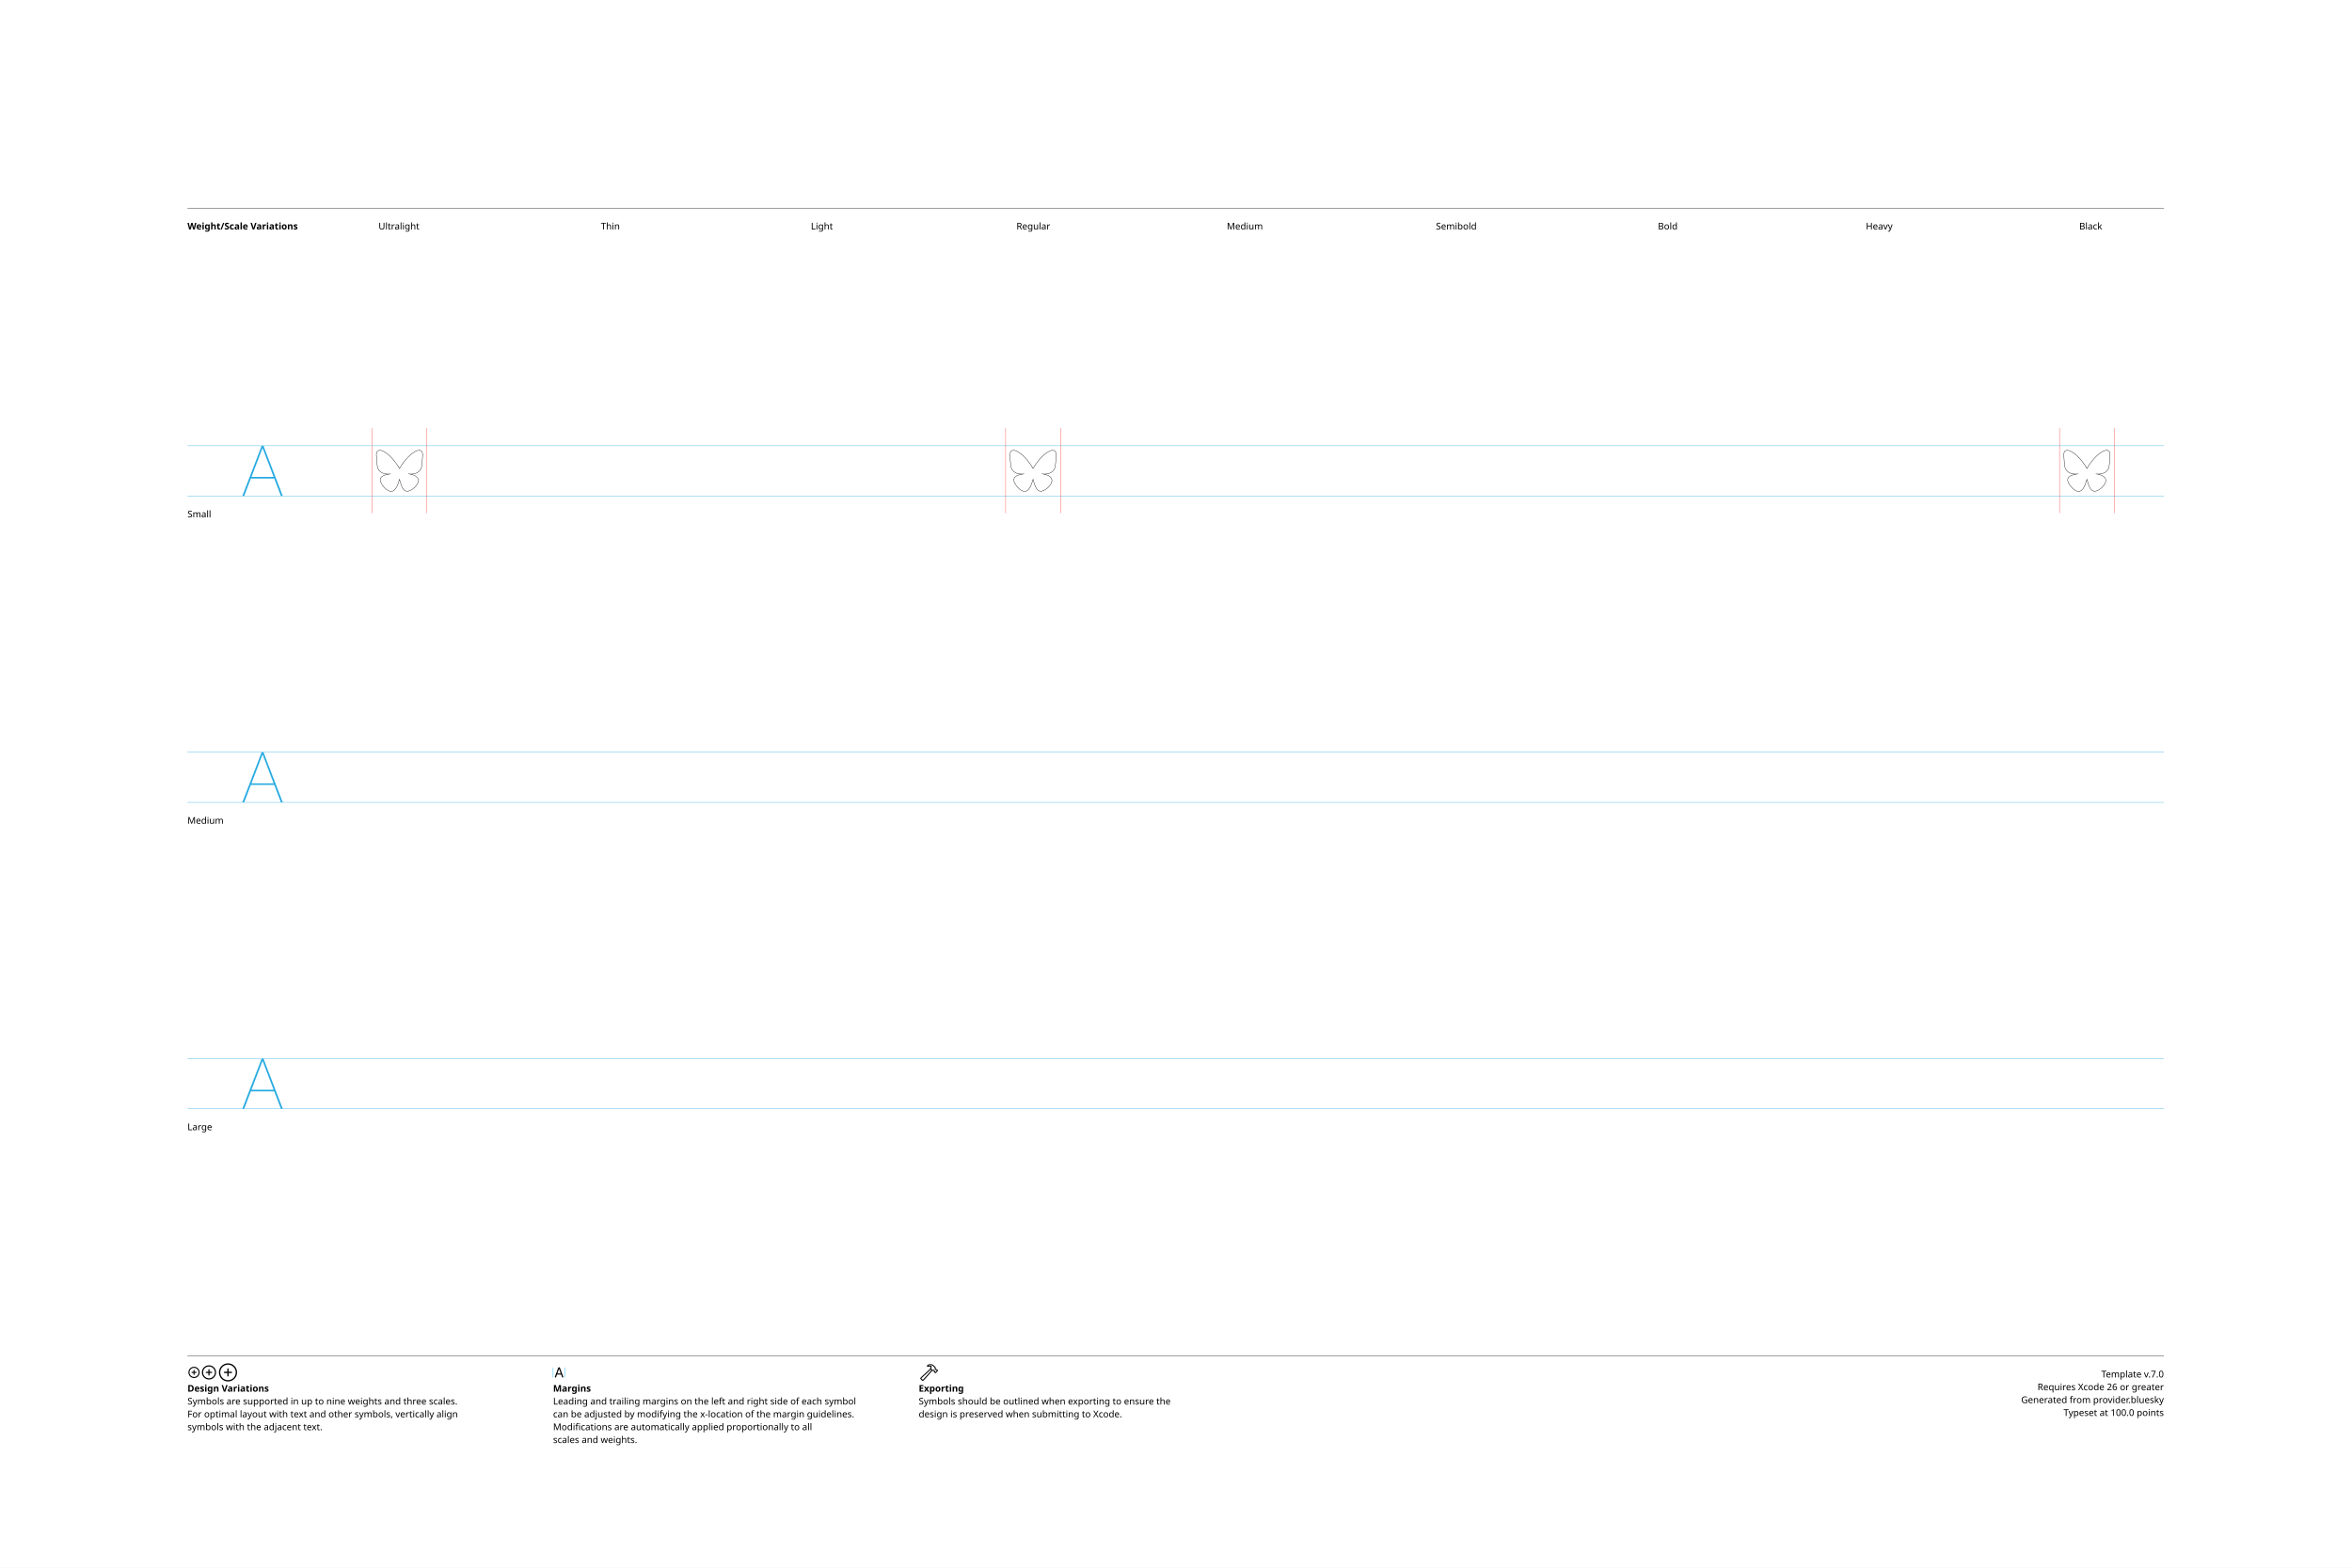
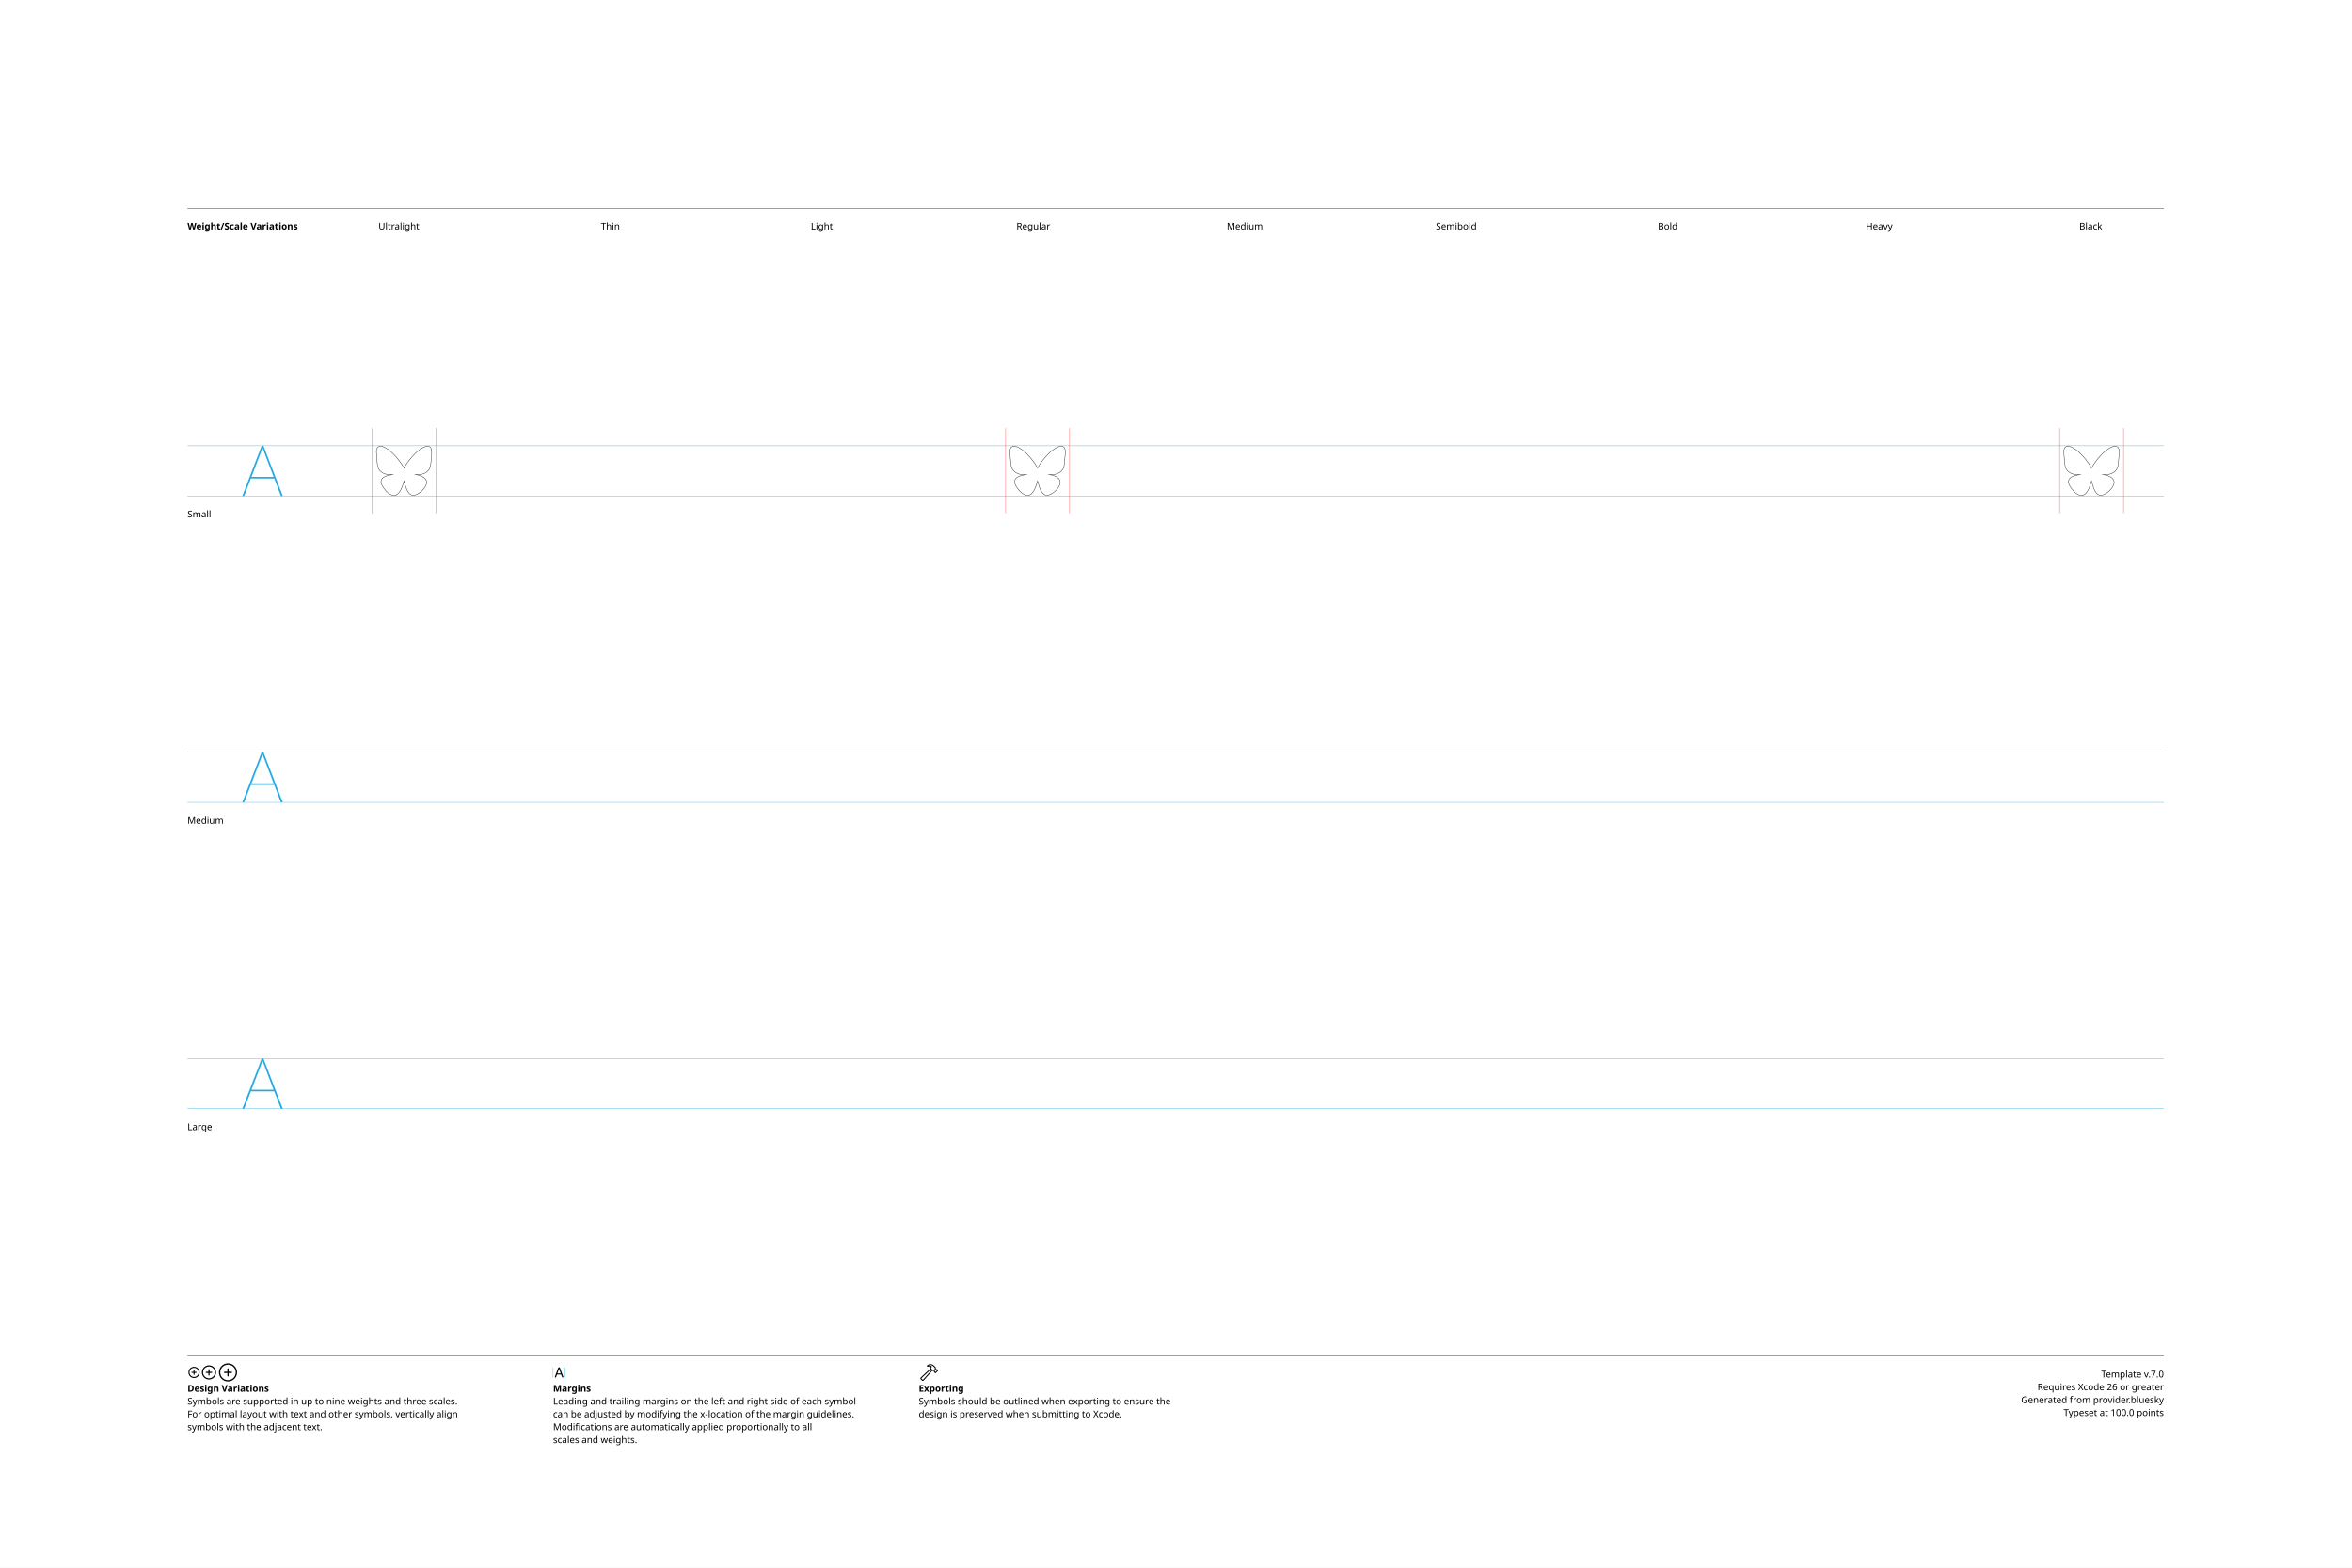
<svg xmlns="http://www.w3.org/2000/svg" version="1.1" viewBox="0 0 3300 2200">
  <style>.defaults {-sfsymbols-variable-value-mode:color;-sfsymbols-draw-reverses-motion-groups:false}

.monochrome-0 {-sfsymbols-motion-group:0}

.multicolor-0:tintColor {-sfsymbols-motion-group:0}

.hierarchical-0:primary {-sfsymbols-motion-group:0}

.SFSymbolsPreviewWireframe {fill:none;opacity:1.0;stroke:black;stroke-width:0.5}
</style>
  <g id="Notes">
    <rect height="2200" id="artboard" style="fill:white;opacity:1" width="3300" x="0" y="0" />
    <line style="fill:none;stroke:black;opacity:1;stroke-width:0.5;" x1="263" x2="3036" y1="292" y2="292" />
    <text style="stroke:none;fill:black;font-family:sans-serif;font-size:13;font-weight:bold;" transform="matrix(1 0 0 1 263 322)">Weight/Scale Variations</text>
    <text style="stroke:none;fill:black;font-family:sans-serif;font-size:13;text-anchor:middle;" transform="matrix(1 0 0 1 559.711 322)">Ultralight</text>
    <text style="stroke:none;fill:black;font-family:sans-serif;font-size:13;text-anchor:middle;" transform="matrix(1 0 0 1 856.422 322)">Thin</text>
    <text style="stroke:none;fill:black;font-family:sans-serif;font-size:13;text-anchor:middle;" transform="matrix(1 0 0 1 1153.13 322)">Light</text>
    <text style="stroke:none;fill:black;font-family:sans-serif;font-size:13;text-anchor:middle;" transform="matrix(1 0 0 1 1449.84 322)">Regular</text>
    <text style="stroke:none;fill:black;font-family:sans-serif;font-size:13;text-anchor:middle;" transform="matrix(1 0 0 1 1746.56 322)">Medium</text>
    <text style="stroke:none;fill:black;font-family:sans-serif;font-size:13;text-anchor:middle;" transform="matrix(1 0 0 1 2043.27 322)">Semibold</text>
    <text style="stroke:none;fill:black;font-family:sans-serif;font-size:13;text-anchor:middle;" transform="matrix(1 0 0 1 2339.98 322)">Bold</text>
    <text style="stroke:none;fill:black;font-family:sans-serif;font-size:13;text-anchor:middle;" transform="matrix(1 0 0 1 2636.69 322)">Heavy</text>
    <text style="stroke:none;fill:black;font-family:sans-serif;font-size:13;text-anchor:middle;" transform="matrix(1 0 0 1 2933.4 322)">Black</text>
    <line style="fill:none;stroke:black;opacity:1;stroke-width:0.5;" x1="263" x2="3036" y1="1903" y2="1903" />
    <g transform="matrix(0.2 0 0 0.2 263 1933)">
      <path d="m46.24 4.15c21.777 0 39.453-17.627 39.453-39.404s-17.676-39.404-39.453-39.404c-21.729 0-39.404 17.627-39.404 39.404s17.676 39.404 39.404 39.404Zm0-7.422c-17.676 0-31.934-14.307-31.934-31.982s14.258-31.982 31.934-31.982 31.982 14.307 31.982 31.982-14.307 31.982-31.982 31.982Zm3.613-17.773v-28.467c0-2.246-1.465-3.76-3.711-3.76-2.148 0-3.613 1.514-3.613 3.76v28.467c0 2.197 1.465 3.711 3.613 3.711 2.246 0 3.711-1.514 3.711-3.711Zm-17.822-10.596h28.418c2.197 0 3.711-1.465 3.711-3.613 0-2.197-1.514-3.711-3.711-3.711h-28.418c-2.246 0-3.76 1.514-3.76 3.711 0 2.148 1.514 3.613 3.76 3.613Z" />
    </g>
    <g transform="matrix(0.2 0 0 0.2 281.506 1933)">
      <path d="m58.545 14.551c27.49 0 49.805-22.314 49.805-49.805s-22.314-49.805-49.805-49.805-49.805 22.314-49.805 49.805 22.314 49.805 49.805 49.805Zm0-8.301c-22.949 0-41.504-18.555-41.504-41.504s18.555-41.504 41.504-41.504 41.504 18.555 41.504 41.504-18.555 41.504-41.504 41.504Zm4.053-23.096v-36.914c0-2.49-1.709-4.199-4.15-4.199-2.393 0-4.053 1.709-4.053 4.199v36.914c0 2.441 1.66 4.15 4.053 4.15 2.441 0 4.15-1.66 4.15-4.15Zm-22.559-14.404h36.963c2.441 0 4.15-1.611 4.15-4.004 0-2.441-1.709-4.15-4.15-4.15h-36.963c-2.49 0-4.15 1.709-4.15 4.15 0 2.393 1.66 4.004 4.15 4.004Z" />
    </g>
    <g transform="matrix(0.2 0 0 0.2 304.924 1933)">
      <path d="m74.853 28.32c35.107 0 63.623-28.467 63.623-63.574s-28.516-63.623-63.623-63.623-63.574 28.516-63.574 63.623 28.467 63.574 63.574 63.574Zm0-9.082c-30.127 0-54.492-24.365-54.492-54.492s24.365-54.492 54.492-54.492 54.492 24.365 54.492 54.492-24.365 54.492-54.492 54.492Zm4.443-30.322v-48.486c0-2.734-1.855-4.639-4.541-4.639-2.588 0-4.443 1.904-4.443 4.639v48.486c0 2.686 1.855 4.59 4.443 4.59 2.686 0 4.541-1.855 4.541-4.59Zm-28.711-19.775h48.486c2.686 0 4.59-1.807 4.59-4.395 0-2.734-1.855-4.59-4.59-4.59h-48.486c-2.734 0-4.59 1.855-4.59 4.59 0 2.588 1.855 4.395 4.59 4.395Z" />
    </g>
    <text style="stroke:none;fill:black;font-family:sans-serif;font-size:13;font-weight:bold;" transform="matrix(1 0 0 1 263 1953)">Design Variations</text>
    <text style="stroke:none;fill:black;font-family:sans-serif;font-size:13;" transform="matrix(1 0 0 1 263 1971)">Symbols are supported in up to nine weights and three scales.</text>
    <text style="stroke:none;fill:black;font-family:sans-serif;font-size:13;" transform="matrix(1 0 0 1 263 1989)">For optimal layout with text and other symbols, vertically align</text>
    <text style="stroke:none;fill:black;font-family:sans-serif;font-size:13;" transform="matrix(1 0 0 1 263 2007)">symbols with the adjacent text.</text>
    <line style="fill:none;stroke:#00AEEF;stroke-width:0.5;opacity:1.0;" x1="776" x2="776" y1="1919" y2="1933" />
    <g transform="matrix(0.2 0 0 0.2 776 1933)">
      <path d="m16.553 0.781c2.588 0 3.857-0.977 4.785-3.711l20.557-57.52h0.244l20.605 57.52c0.928 2.734 2.197 3.711 4.736 3.711 2.588 0 4.248-1.562 4.248-4.004 0-0.83-0.146-1.611-0.537-2.637l-22.9-60.986c-1.123-2.979-3.125-4.492-6.25-4.492-3.027 0-5.078 1.465-6.152 4.443l-22.9 61.084c-0.391 1.025-0.537 1.807-0.537 2.637 0 2.441 1.562 3.955 4.102 3.955Zm10.205-20.947h30.664c2.002 0 3.662-1.66 3.662-3.662 0-2.051-1.66-3.662-3.662-3.662h-30.664c-2.002 0-3.662 1.611-3.662 3.662 0 2.002 1.66 3.662 3.662 3.662Z" />
    </g>
    <line style="fill:none;stroke:#00AEEF;stroke-width:0.5;opacity:1.0;" x1="792.836" x2="792.836" y1="1919" y2="1933" />
    <text style="stroke:none;fill:black;font-family:sans-serif;font-size:13;font-weight:bold;" transform="matrix(1 0 0 1 776 1953)">Margins</text>
    <text style="stroke:none;fill:black;font-family:sans-serif;font-size:13;" transform="matrix(1 0 0 1 776 1971)">Leading and trailing margins on the left and right side of each symbol</text>
    <text style="stroke:none;fill:black;font-family:sans-serif;font-size:13;" transform="matrix(1 0 0 1 776 1989)">can be adjusted by modifying the x-location of the margin guidelines.</text>
    <text style="stroke:none;fill:black;font-family:sans-serif;font-size:13;" transform="matrix(1 0 0 1 776 2007)">Modifications are automatically applied proportionally to all</text>
    <text style="stroke:none;fill:black;font-family:sans-serif;font-size:13;" transform="matrix(1 0 0 1 776 2025)">scales and weights.</text>
    <g transform="matrix(0.2 0 0 0.2 1289 1933)">
      <path d="m14.209 13.135 7.861 7.861c4.297 4.395 9.326 4.102 13.867-1.025l60.693-68.213-4.883-4.883-60.254 67.676c-1.807 1.953-3.467 2.441-5.811 0.098l-5.176-5.127c-2.295-2.295-1.807-3.955 0.195-5.811l67.481-62.158-4.883-4.834-68.066 62.598c-4.98 4.59-5.322 9.473-1.025 13.818Zm44.873-97.461c-2.051 2.002-2.246 4.883-1.074 6.787 1.123 1.807 3.467 3.027 6.592 2.246 5.859-1.66 12.598-2.393 18.896 0.928l-2.686 7.129c-1.611 4.004-0.732 6.885 1.709 9.424l10.254 10.303c2.344 2.393 4.541 2.441 7.08 1.953l4.443-0.732 2.588 2.539-0.195 2.246c-0.098 2.295 0.537 4.297 2.783 6.494l3.369 3.32c2.295 2.295 5.518 2.49 7.812 0.195l12.988-13.037c2.295-2.344 2.148-5.371-0.195-7.666l-3.418-3.418c-2.197-2.197-4.053-3.027-6.348-2.881l-2.344 0.244-2.441-2.441 1.025-4.688c0.635-2.734-0.244-4.98-2.881-7.617l-11.279-11.182c-12.94-12.842-35.596-11.035-46.68-0.146Zm7.08 2.051c8.789-6.396 25.977-5.664 33.691 1.953l12.305 12.207c1.025 1.025 1.221 1.807 0.928 3.32l-1.465 6.641 6.738 6.689 4.395-0.244c1.123-0.049 1.514 0.049 2.344 0.879l2.539 2.49-10.84 10.84-2.49-2.49c-0.83-0.879-0.977-1.221-0.928-2.393l0.293-4.346-6.689-6.738-6.836 1.172c-1.416 0.293-2.051 0.195-3.174-0.879l-8.936-8.887c-1.074-1.025-1.172-1.709-0.488-3.369l4.59-11.475c-6.104-6.348-17.041-7.52-25.586-4.59-0.684 0.244-0.928-0.391-0.391-0.781Z" />
    </g>
    <text style="stroke:none;fill:black;font-family:sans-serif;font-size:13;font-weight:bold;" transform="matrix(1 0 0 1 1289 1953)">Exporting</text>
    <text style="stroke:none;fill:black;font-family:sans-serif;font-size:13;" transform="matrix(1 0 0 1 1289 1971)">Symbols should be outlined when exporting to ensure the</text>
    <text style="stroke:none;fill:black;font-family:sans-serif;font-size:13;" transform="matrix(1 0 0 1 1289 1989)">design is preserved when submitting to Xcode.</text>
    <text id="template-version" style="stroke:none;fill:black;font-family:sans-serif;font-size:13;text-anchor:end;" transform="matrix(1 0 0 1 3036 1933)">Template v.7.0</text>
    <text style="stroke:none;fill:black;font-family:sans-serif;font-size:13;text-anchor:end;" transform="matrix(1 0 0 1 3036 1951)">Requires Xcode 26 or greater</text>
    <text id="descriptive-name" style="stroke:none;fill:black;font-family:sans-serif;font-size:13;text-anchor:end;" transform="matrix(1 0 0 1 3036 1969)">Generated from provider.bluesky</text>
    <text style="stroke:none;fill:black;font-family:sans-serif;font-size:13;text-anchor:end;" transform="matrix(1 0 0 1 3036 1987)">Typeset at 100.0 points</text>
    <text style="stroke:none;fill:black;font-family:sans-serif;font-size:13;" transform="matrix(1 0 0 1 263 726)">Small</text>
    <text style="stroke:none;fill:black;font-family:sans-serif;font-size:13;" transform="matrix(1 0 0 1 263 1156)">Medium</text>
    <text style="stroke:none;fill:black;font-family:sans-serif;font-size:13;" transform="matrix(1 0 0 1 263 1586)">Large</text>
  </g>
  <g id="Guides">
    <g id="H-reference" style="fill:#27AAE1;stroke:none;" transform="matrix(1 0 0 1 339 696)">
      <path d="M0.994 0L3.638 0L29.328-67.132L30.03-67.132L30.03-70.459L28.123-70.459ZM11.688-24.48L46.981-24.48L46.231-26.729L12.438-26.729ZM55.12 0L57.764 0L30.638-70.459L29.433-70.459L29.433-67.132Z" />
    </g>
    <line id="Baseline-S" style="fill:none;stroke:#27AAE1;opacity:1;stroke-width:0.5;" x1="263" x2="3036" y1="696" y2="696" />
    <line id="Capline-S" style="fill:none;stroke:#27AAE1;opacity:1;stroke-width:0.5;" x1="263" x2="3036" y1="625.541" y2="625.541" />
    <g id="H-reference" style="fill:#27AAE1;stroke:none;" transform="matrix(1 0 0 1 339 1126)">
      <path d="M0.994 0L3.638 0L29.328-67.132L30.03-67.132L30.03-70.459L28.123-70.459ZM11.688-24.48L46.981-24.48L46.231-26.729L12.438-26.729ZM55.12 0L57.764 0L30.638-70.459L29.433-70.459L29.433-67.132Z" />
    </g>
    <line id="Baseline-M" style="fill:none;stroke:#27AAE1;opacity:1;stroke-width:0.5;" x1="263" x2="3036" y1="1126" y2="1126" />
    <line id="Capline-M" style="fill:none;stroke:#27AAE1;opacity:1;stroke-width:0.5;" x1="263" x2="3036" y1="1055.54" y2="1055.54" />
    <g id="H-reference" style="fill:#27AAE1;stroke:none;" transform="matrix(1 0 0 1 339 1556)">
      <path d="M0.994 0L3.638 0L29.328-67.132L30.03-67.132L30.03-70.459L28.123-70.459ZM11.688-24.48L46.981-24.48L46.231-26.729L12.438-26.729ZM55.12 0L57.764 0L30.638-70.459L29.433-70.459L29.433-67.132Z" />
    </g>
    <line id="Baseline-L" style="fill:none;stroke:#27AAE1;opacity:1;stroke-width:0.5;" x1="263" x2="3036" y1="1556" y2="1556" />
    <line id="Capline-L" style="fill:none;stroke:#27AAE1;opacity:1;stroke-width:0.5;" x1="263" x2="3036" y1="1485.54" y2="1485.54" />
    <line id="left-margin-Ultralight-S" style="fill:none;stroke:#FF3B30;stroke-width:0.5;opacity:1.0;" x1="522.047" x2="522.047" y1="600.785" y2="720.121" />
-     <line id="right-margin-Ultralight-S" style="fill:none;stroke:#FF3B30;stroke-width:0.5;opacity:1.0;" x1="599.001" x2="599.001" y1="600.785" y2="720.121" />
+     <line id="right-margin-Ultralight-S" style="fill:none;stroke:#FF3B30;stroke-width:0.5;opacity:1.0;" x1="611.765" x2="611.765" y1="600.785" y2="720.121" />
    <line id="left-margin-Regular-S" style="fill:none;stroke:#FF3B30;stroke-width:0.5;opacity:1.0;" x1="1410.980" x2="1410.980" y1="600.785" y2="720.121" />
-     <line id="right-margin-Regular-S" style="fill:none;stroke:#FF3B30;stroke-width:0.5;opacity:1.0;" x1="1487.934" x2="1487.934" y1="600.785" y2="720.121" />
+     <line id="right-margin-Regular-S" style="fill:none;stroke:#FF3B30;stroke-width:0.5;opacity:1.0;" x1="1500.698" x2="1500.698" y1="600.785" y2="720.121" />
    <line id="left-margin-Black-S" style="fill:none;stroke:#FF3B30;stroke-width:0.5;opacity:1.0;" x1="2889.630" x2="2889.630" y1="600.785" y2="720.121" />
-     <line id="right-margin-Black-S" style="fill:none;stroke:#FF3B30;stroke-width:0.5;opacity:1.0;" x1="2966.584" x2="2966.584" y1="600.785" y2="720.121" />
+     <line id="right-margin-Black-S" style="fill:none;stroke:#FF3B30;stroke-width:0.5;opacity:1.0;" x1="2979.348" x2="2979.348" y1="600.785" y2="720.121" />
  </g>
  <g id="Symbols">
    <g id="Ultralight-S" transform="matrix(1 0 0 1 522.047 696)">
-       <path class="monochrome-0 multicolor-0:tintColor hierarchical-0:primary SFSymbolsPreviewWireframe" d="M38.476 -38.478C35.535 -44.198 27.526 -54.86 20.078 -60.116C15.646 -63.245 12.918 -64.093 11.059 -64.093C9.927 -64.093 9.117 -63.778 8.441 -63.472C6.376 -62.543 6 -59.371 6 -57.508C6 -55.641 7.023 -42.218 7.689 -39.974C9.634 -33.443 15.966 -30.727 22.392 -30.727C23.251 -30.727 24.112 -30.776 24.964 -30.87C25.332 -30.924 25.708 -30.976 26.087 -31.021C25.714 -30.962 25.339 -30.914 24.964 -30.87C17.95 -29.83 11.455 -27.787 11.455 -22.535C11.455 -19.857 13.142 -16.348 17.304 -11.714C21.011 -7.876 24.08 -6.361 26.635 -6.361C33.436 -6.361 36.602 -17.088 38.476 -23.373C40.357 -17.072 42.444 -6.626 49.392 -6.626C51.977 -6.626 55.234 -8.072 59.406 -11.714C63.351 -15.697 64.971 -19.012 64.971 -21.713C64.971 -26.914 58.959 -29.836 51.99 -30.87C51.615 -30.912 51.24 -30.962 50.867 -31.021C51.245 -30.976 51.622 -30.924 51.99 -30.87C52.845 -30.775 53.706 -30.726 54.567 -30.726C60.99 -30.726 67.32 -33.445 69.265 -39.974C69.931 -42.216 70.954 -55.644 70.954 -57.506C70.954 -59.374 70.578 -62.544 68.513 -63.477C67.837 -63.782 67.028 -64.097 65.896 -64.097C64.037 -64.097 61.308 -63.249 56.876 -60.12C49.427 -54.857 41.418 -44.197 38.476 -38.478Z" />
+       <path class="monochrome-0 multicolor-0:tintColor hierarchical-0:primary SFSymbolsPreviewWireframe" d="M44.858 -39.116C41.339 -45.96 31.756 -58.717 22.844 -65.006C17.542 -68.75 14.278 -69.767 12.053 -69.767C10.699 -69.767 9.73 -69.387 8.921 -69.021C6.45 -67.91 6 -64.115 6 -61.887C6 -59.652 7.224 -43.591 8.021 -40.907C10.348 -33.092 17.924 -29.843 25.613 -29.843C26.641 -29.843 27.671 -29.9 28.691 -30.013C29.131 -30.078 29.581 -30.142 30.035 -30.194C29.588 -30.123 29.14 -30.066 28.691 -30.013C20.298 -28.77 12.527 -26.324 12.527 -20.041C12.527 -16.836 14.545 -12.637 19.525 -7.093C23.96 -2.502 27.632 -0.689 30.69 -0.689C38.827 -0.689 42.616 -13.523 44.858 -21.043C47.108 -13.503 49.606 -1.005 57.919 -1.005C61.012 -1.005 64.909 -2.736 69.901 -7.093C74.621 -11.858 76.559 -15.825 76.559 -19.057C76.559 -25.28 69.366 -28.777 61.027 -30.013C60.578 -30.063 60.13 -30.123 59.683 -30.194C60.136 -30.142 60.587 -30.078 61.027 -30.013C62.051 -29.899 63.08 -29.841 64.111 -29.841C71.796 -29.841 79.37 -33.095 81.697 -40.907C82.494 -43.589 83.718 -59.655 83.718 -61.884C83.718 -64.118 83.268 -67.913 80.797 -69.029C79.988 -69.392 79.02 -69.77 77.666 -69.77C75.442 -69.77 72.176 -68.755 66.874 -65.011C57.961 -58.713 48.378 -45.959 44.858 -39.116Z" />
    </g>
    <g id="Regular-S" transform="matrix(1 0 0 1 1410.98 696)">
-       <path class="monochrome-0 multicolor-0:tintColor hierarchical-0:primary SFSymbolsPreviewWireframe" d="M38.476 -38.478C35.535 -44.198 27.526 -54.86 20.078 -60.116C15.646 -63.245 12.918 -64.093 11.059 -64.093C9.927 -64.093 9.117 -63.778 8.441 -63.472C6.376 -62.543 6 -59.371 6 -57.508C6 -55.641 7.023 -42.218 7.689 -39.974C9.634 -33.443 15.966 -30.727 22.392 -30.727C23.251 -30.727 24.112 -30.776 24.964 -30.87C25.332 -30.924 25.708 -30.976 26.087 -31.021C25.714 -30.962 25.339 -30.914 24.964 -30.87C17.95 -29.83 11.455 -27.787 11.455 -22.535C11.455 -19.857 13.142 -16.348 17.304 -11.714C21.011 -7.876 24.08 -6.361 26.635 -6.361C33.436 -6.361 36.602 -17.088 38.476 -23.373C40.357 -17.072 42.444 -6.626 49.392 -6.626C51.977 -6.626 55.234 -8.072 59.406 -11.714C63.351 -15.697 64.971 -19.012 64.971 -21.713C64.971 -26.914 58.959 -29.836 51.99 -30.87C51.615 -30.912 51.24 -30.962 50.867 -31.021C51.245 -30.976 51.622 -30.924 51.99 -30.87C52.845 -30.775 53.706 -30.726 54.567 -30.726C60.99 -30.726 67.32 -33.445 69.265 -39.974C69.931 -42.216 70.954 -55.644 70.954 -57.506C70.954 -59.374 70.578 -62.544 68.513 -63.477C67.837 -63.782 67.028 -64.097 65.896 -64.097C64.037 -64.097 61.308 -63.249 56.876 -60.12C49.427 -54.857 41.418 -44.197 38.476 -38.478Z" />
+       <path class="monochrome-0 multicolor-0:tintColor hierarchical-0:primary SFSymbolsPreviewWireframe" d="M44.858 -39.116C41.339 -45.96 31.756 -58.717 22.844 -65.006C17.542 -68.75 14.278 -69.767 12.053 -69.767C10.699 -69.767 9.73 -69.387 8.921 -69.021C6.45 -67.91 6 -64.115 6 -61.887C6 -59.652 7.224 -43.591 8.021 -40.907C10.348 -33.092 17.924 -29.843 25.613 -29.843C26.641 -29.843 27.671 -29.9 28.691 -30.013C29.131 -30.078 29.581 -30.142 30.035 -30.194C29.588 -30.123 29.14 -30.066 28.691 -30.013C20.298 -28.77 12.527 -26.324 12.527 -20.041C12.527 -16.836 14.545 -12.637 19.525 -7.093C23.96 -2.502 27.632 -0.689 30.69 -0.689C38.827 -0.689 42.616 -13.523 44.858 -21.043C47.108 -13.503 49.606 -1.005 57.919 -1.005C61.012 -1.005 64.909 -2.736 69.901 -7.093C74.621 -11.858 76.559 -15.825 76.559 -19.057C76.559 -25.28 69.366 -28.777 61.027 -30.013C60.578 -30.063 60.13 -30.123 59.683 -30.194C60.136 -30.142 60.587 -30.078 61.027 -30.013C62.051 -29.899 63.08 -29.841 64.111 -29.841C71.796 -29.841 79.37 -33.095 81.697 -40.907C82.494 -43.589 83.718 -59.655 83.718 -61.884C83.718 -64.118 83.268 -67.913 80.797 -69.029C79.988 -69.392 79.02 -69.77 77.666 -69.77C75.442 -69.77 72.176 -68.755 66.874 -65.011C57.961 -58.713 48.378 -45.959 44.858 -39.116Z" />
    </g>
    <g id="Black-S" transform="matrix(1 0 0 1 2889.63 696)">
-       <path class="monochrome-0 multicolor-0:tintColor hierarchical-0:primary SFSymbolsPreviewWireframe" d="M38.476 -38.478C35.535 -44.198 27.526 -54.86 20.078 -60.116C15.646 -63.245 12.918 -64.093 11.059 -64.093C9.927 -64.093 9.117 -63.778 8.441 -63.472C6.376 -62.543 6 -59.371 6 -57.508C6 -55.641 7.023 -42.218 7.689 -39.974C9.634 -33.443 15.966 -30.727 22.392 -30.727C23.251 -30.727 24.112 -30.776 24.964 -30.87C25.332 -30.924 25.708 -30.976 26.087 -31.021C25.714 -30.962 25.339 -30.914 24.964 -30.87C17.95 -29.83 11.455 -27.787 11.455 -22.535C11.455 -19.857 13.142 -16.348 17.304 -11.714C21.011 -7.876 24.08 -6.361 26.635 -6.361C33.436 -6.361 36.602 -17.088 38.476 -23.373C40.357 -17.072 42.444 -6.626 49.392 -6.626C51.977 -6.626 55.234 -8.072 59.406 -11.714C63.351 -15.697 64.971 -19.012 64.971 -21.713C64.971 -26.914 58.959 -29.836 51.99 -30.87C51.615 -30.912 51.24 -30.962 50.867 -31.021C51.245 -30.976 51.622 -30.924 51.99 -30.87C52.845 -30.775 53.706 -30.726 54.567 -30.726C60.99 -30.726 67.32 -33.445 69.265 -39.974C69.931 -42.216 70.954 -55.644 70.954 -57.506C70.954 -59.374 70.578 -62.544 68.513 -63.477C67.837 -63.782 67.028 -64.097 65.896 -64.097C64.037 -64.097 61.308 -63.249 56.876 -60.12C49.427 -54.857 41.418 -44.197 38.476 -38.478Z" />
+       <path class="monochrome-0 multicolor-0:tintColor hierarchical-0:primary SFSymbolsPreviewWireframe" d="M44.858 -39.116C41.339 -45.96 31.756 -58.717 22.844 -65.006C17.542 -68.75 14.278 -69.767 12.053 -69.767C10.699 -69.767 9.73 -69.387 8.921 -69.021C6.45 -67.91 6 -64.115 6 -61.887C6 -59.652 7.224 -43.591 8.021 -40.907C10.348 -33.092 17.924 -29.843 25.613 -29.843C26.641 -29.843 27.671 -29.9 28.691 -30.013C29.131 -30.078 29.581 -30.142 30.035 -30.194C29.588 -30.123 29.14 -30.066 28.691 -30.013C20.298 -28.77 12.527 -26.324 12.527 -20.041C12.527 -16.836 14.545 -12.637 19.525 -7.093C23.96 -2.502 27.632 -0.689 30.69 -0.689C38.827 -0.689 42.616 -13.523 44.858 -21.043C47.108 -13.503 49.606 -1.005 57.919 -1.005C61.012 -1.005 64.909 -2.736 69.901 -7.093C74.621 -11.858 76.559 -15.825 76.559 -19.057C76.559 -25.28 69.366 -28.777 61.027 -30.013C60.578 -30.063 60.13 -30.123 59.683 -30.194C60.136 -30.142 60.587 -30.078 61.027 -30.013C62.051 -29.899 63.08 -29.841 64.111 -29.841C71.796 -29.841 79.37 -33.095 81.697 -40.907C82.494 -43.589 83.718 -59.655 83.718 -61.884C83.718 -64.118 83.268 -67.913 80.797 -69.029C79.988 -69.392 79.02 -69.77 77.666 -69.77C75.442 -69.77 72.176 -68.755 66.874 -65.011C57.961 -58.713 48.378 -45.959 44.858 -39.116Z" />
    </g>
  </g>
</svg>
